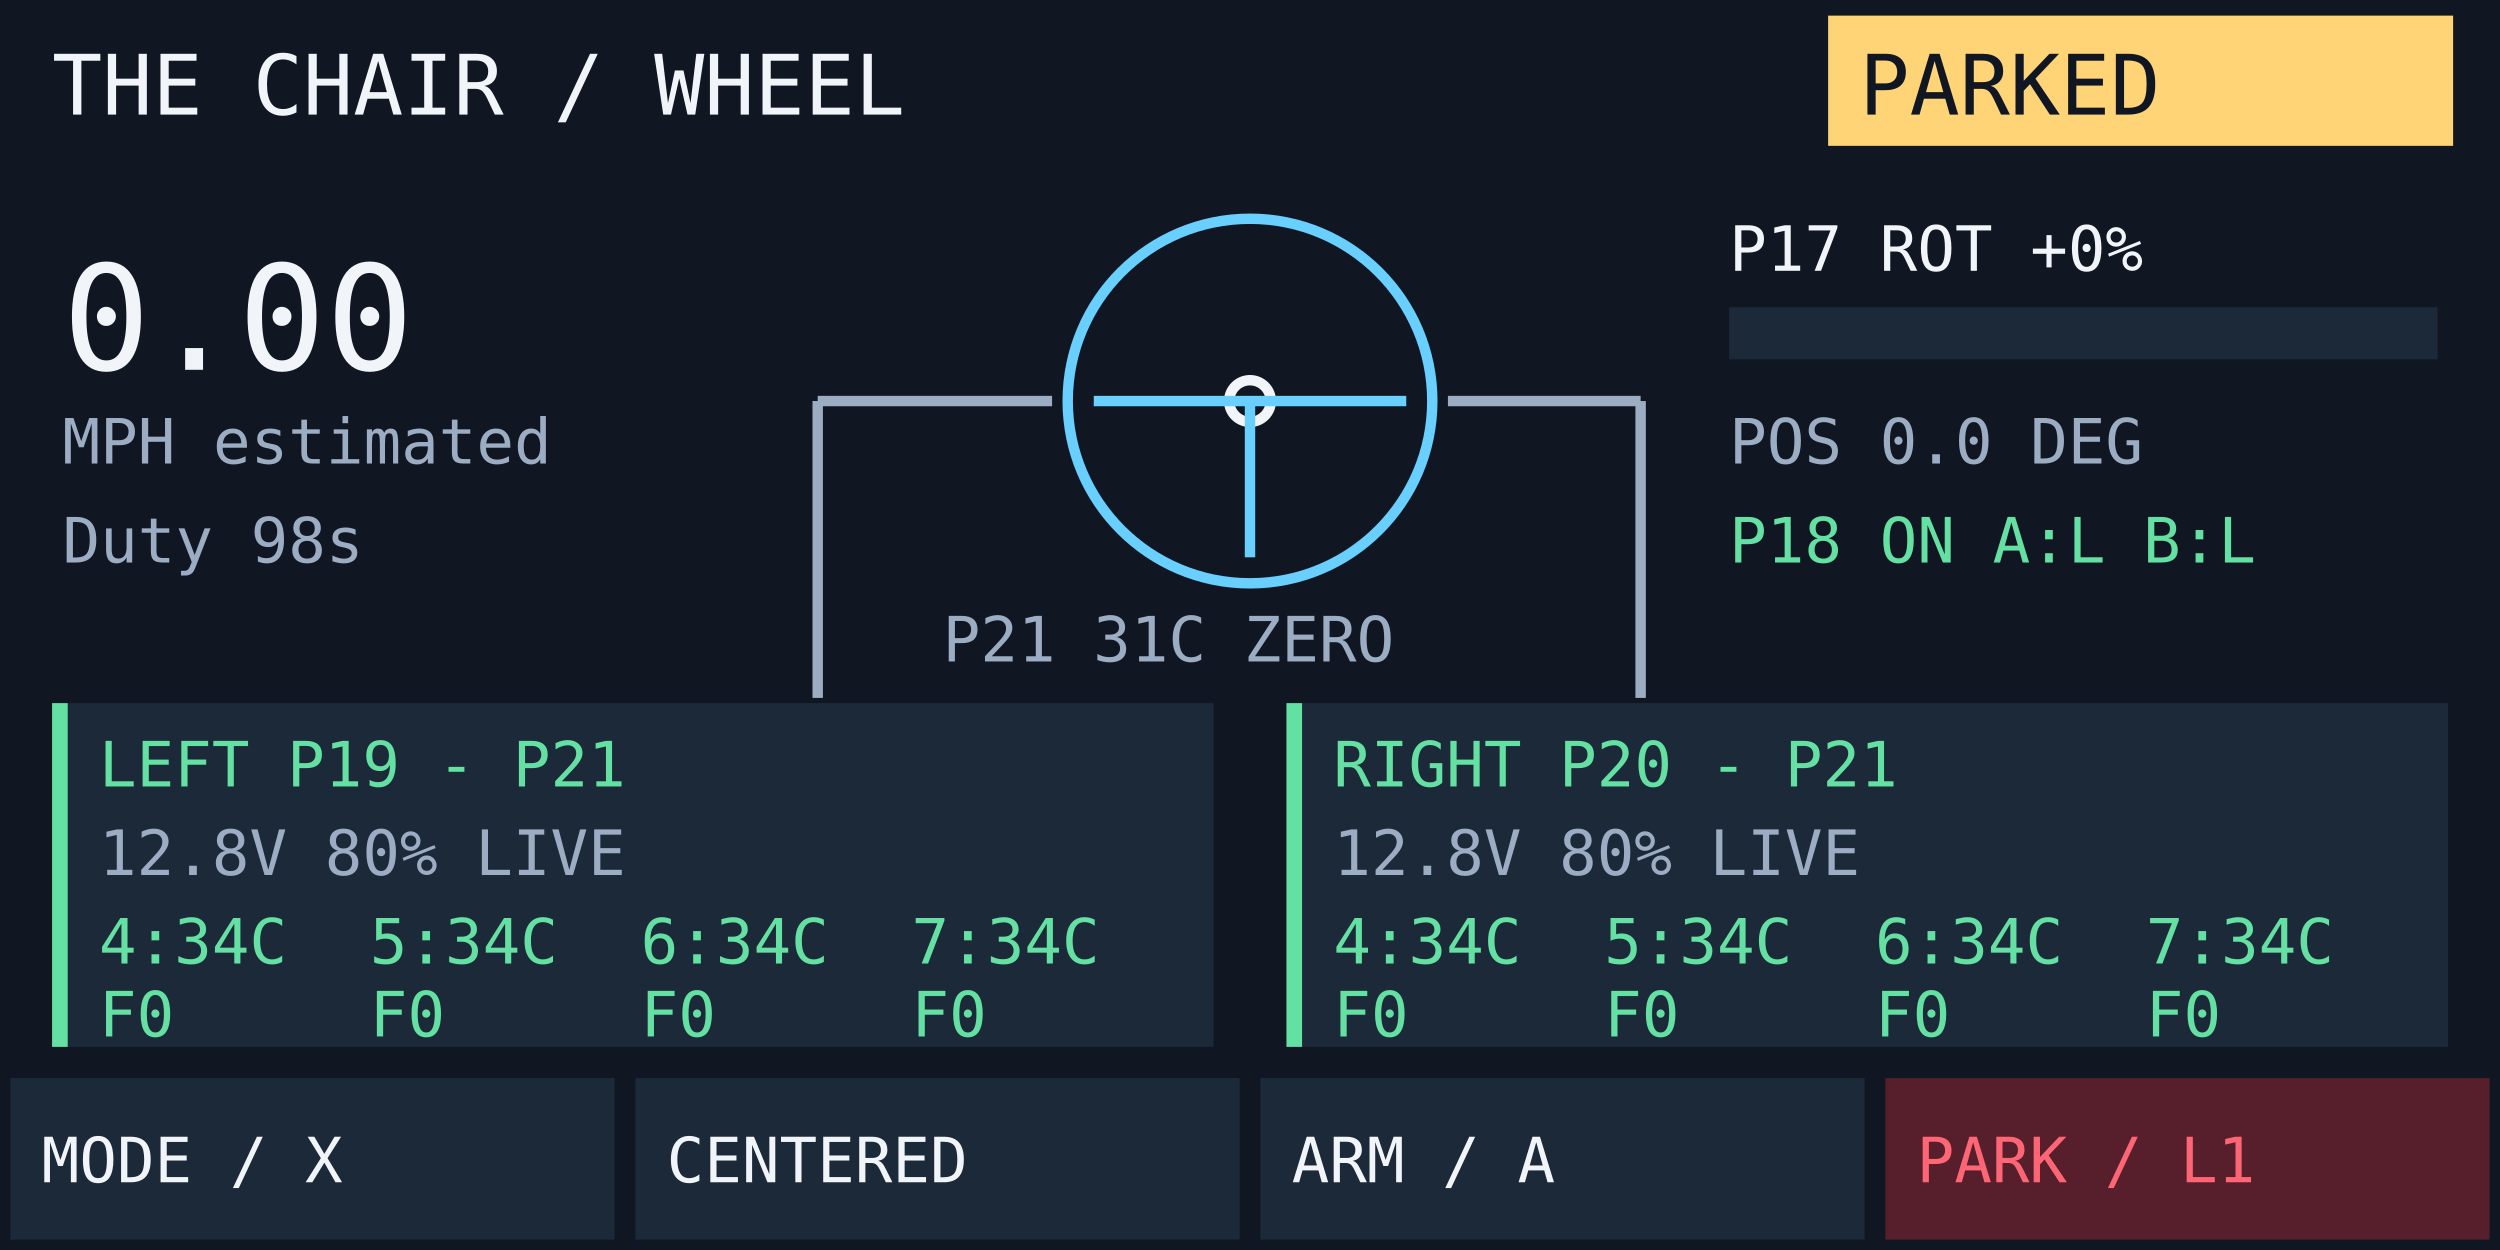
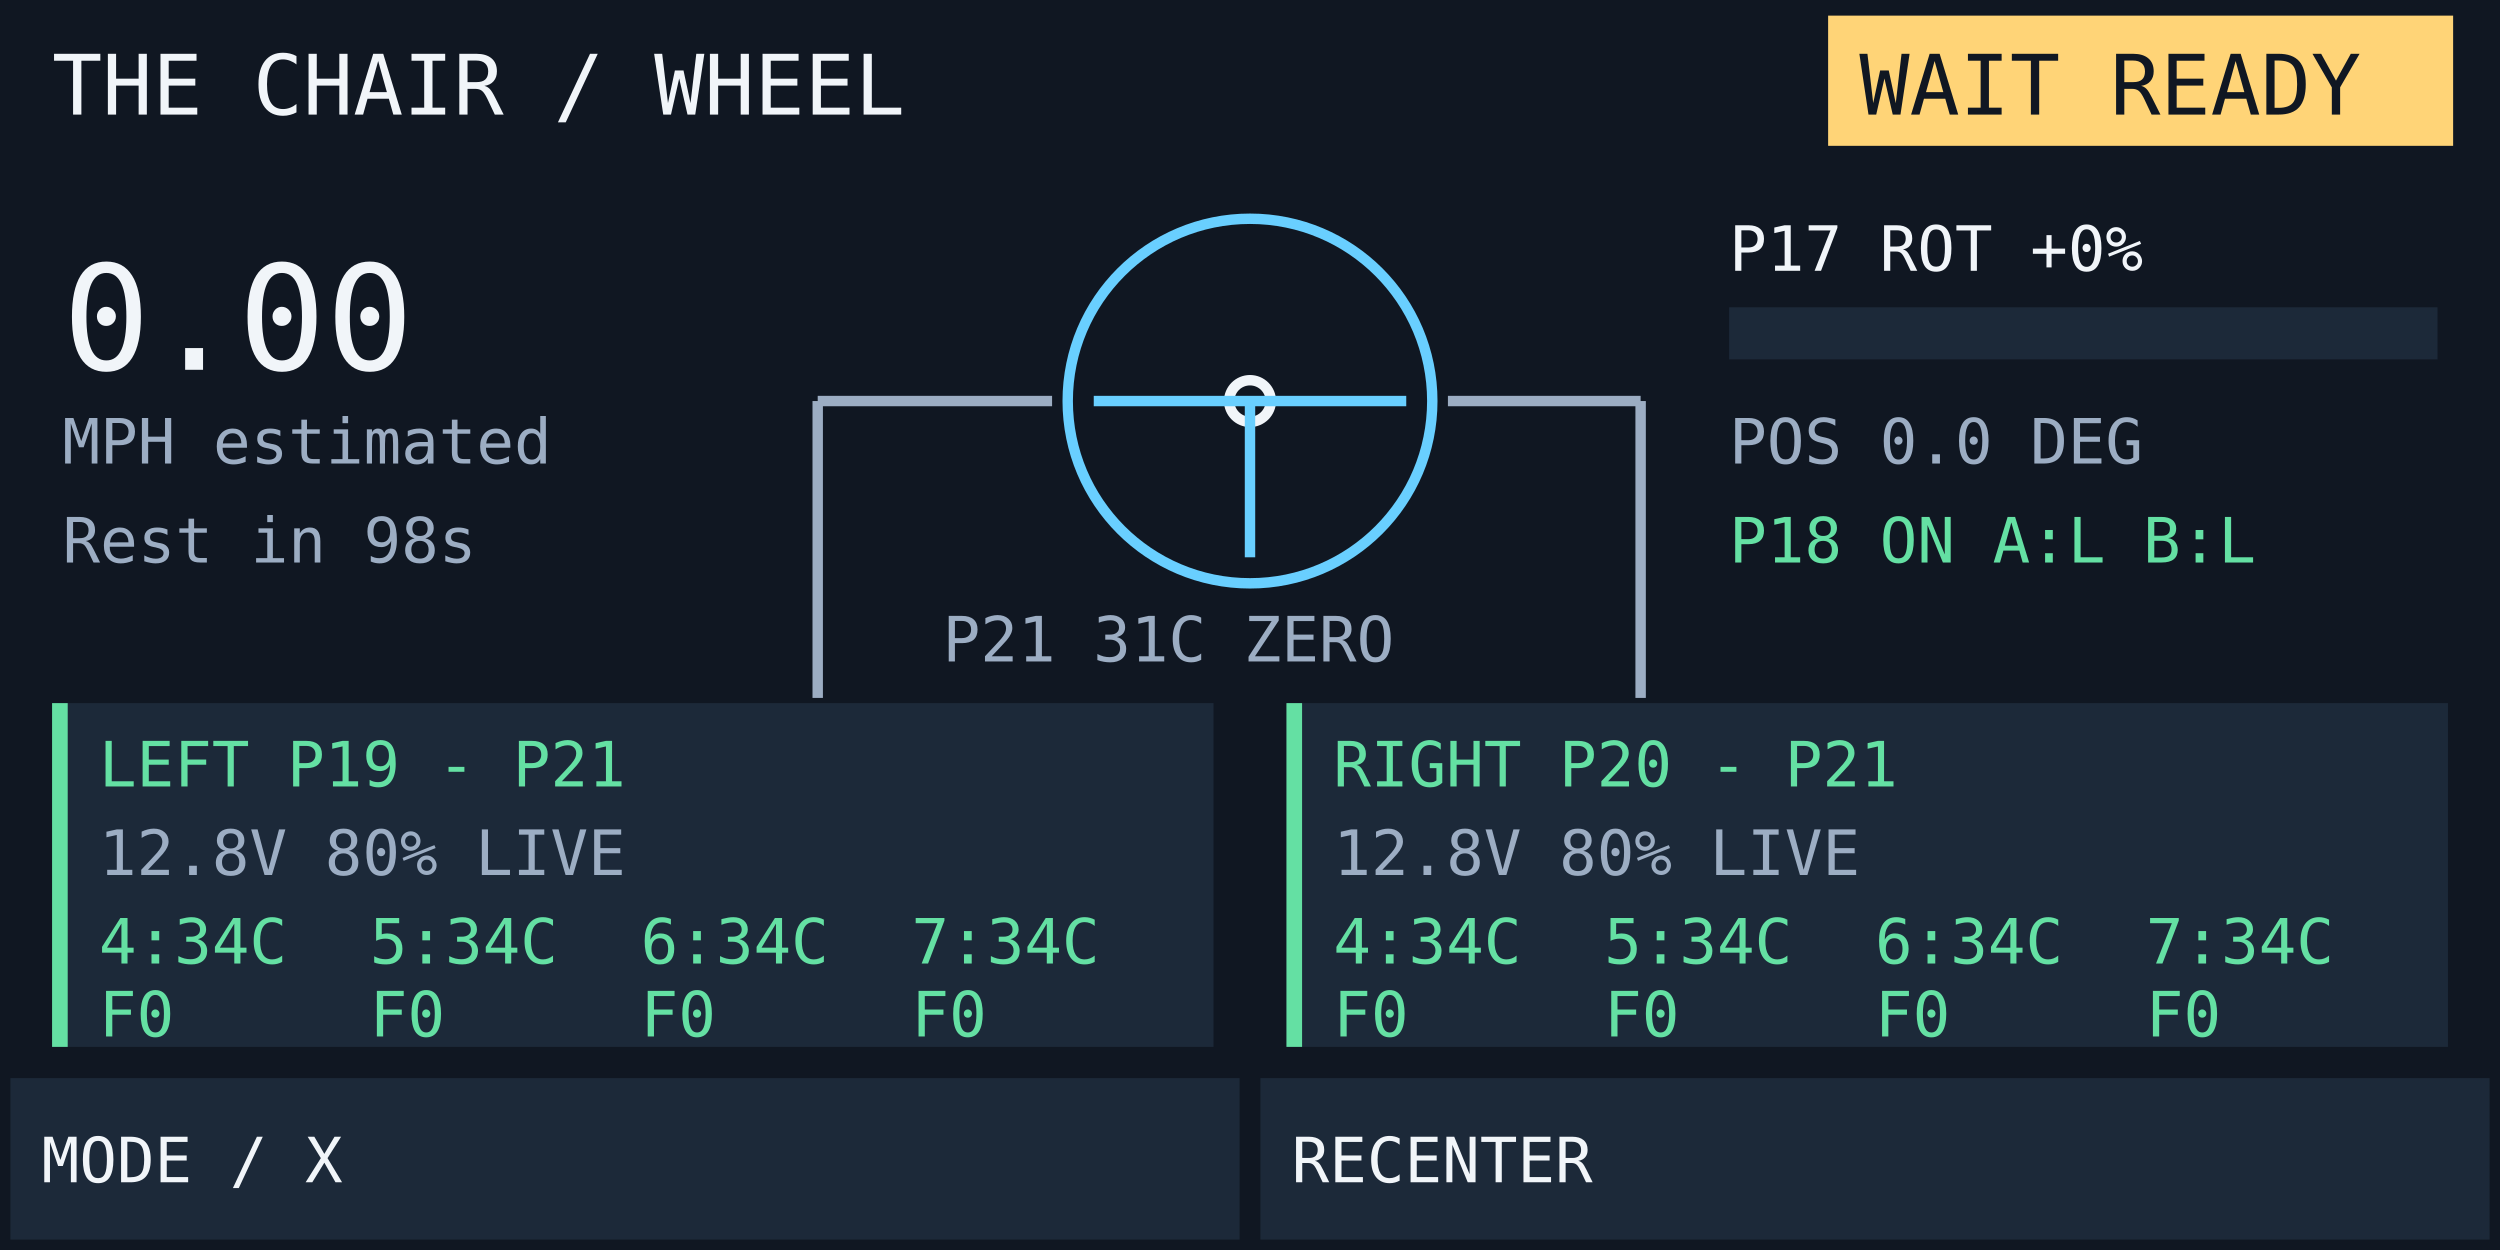
<svg xmlns="http://www.w3.org/2000/svg" viewBox="0 0 480 240" width="960" height="480" role="img" aria-labelledby="title desc">
  <rect x="0" y="0" width="480" height="240" fill="#101722" />
  <text x="10" y="22" font-family="monospace" font-size="16" fill="#f1f5f9">THE CHAIR / WHEEL</text>
  <rect x="351" y="3" width="120" height="25" fill="#ffd477" />
-   <text x="357" y="22" font-family="monospace" font-size="16" fill="#101722">PARKED</text>
+   <text x="357" y="22" font-family="monospace" font-size="16" fill="#101722">WAIT READY</text>
  <text x="12" y="71" font-family="monospace" font-size="28" fill="#f1f5f9">0.00</text>
  <text x="12" y="89" font-family="monospace" font-size="12" fill="#9cadc3">MPH estimated</text>
-   <text x="12" y="108" font-family="monospace" font-size="12" fill="#9cadc3">Duty  98s</text>
+   <text x="12" y="108" font-family="monospace" font-size="12" fill="#9cadc3">Rest in  98s</text>
  <text x="332" y="52" font-family="monospace" font-size="12" fill="#f1f5f9">P17 ROT   +0%</text>
  <rect x="332" y="59" width="136" height="10" fill="#1c2939" />
  <text x="332" y="89" font-family="monospace" font-size="12" fill="#9cadc3">POS   0.0 DEG</text>
  <text x="332" y="108" font-family="monospace" font-size="12" fill="#64e0a3">P18 ON A:L B:L</text>
  <circle cx="240" cy="77" r="35" fill="none" stroke="#69cfff" stroke-width="2" />
  <circle cx="240" cy="77" r="4" fill="none" stroke="#f1f5f9" stroke-width="2" />
  <path d="M210 77 L270 77" stroke="#69cfff" stroke-width="2" />
  <path d="M240 77 L240 107" stroke="#69cfff" stroke-width="2" />
  <text x="181" y="127" font-family="monospace" font-size="12" fill="#9cadc3">P21 31C ZERO</text>
  <path d="M202 77 L157 77" stroke="#9cadc3" stroke-width="2" />
  <path d="M157 77 L157 134" stroke="#9cadc3" stroke-width="2" />
  <path d="M278 77 L315 77" stroke="#9cadc3" stroke-width="2" />
  <path d="M315 77 L315 134" stroke="#9cadc3" stroke-width="2" />
  <rect x="10" y="135" width="223" height="66" fill="#1c2939" />
  <rect x="10" y="135" width="3" height="66" fill="#64e0a3" />
  <text x="19" y="151" font-family="monospace" font-size="12" fill="#64e0a3">LEFT   P19 - P21</text>
  <text x="19" y="168" font-family="monospace" font-size="12" fill="#9cadc3">12.8V 80% LIVE</text>
  <text x="19" y="185" font-family="monospace" font-size="12" fill="#64e0a3">4:34C</text>
  <text x="19" y="199" font-family="monospace" font-size="12" fill="#64e0a3">F0</text>
  <text x="71" y="185" font-family="monospace" font-size="12" fill="#64e0a3">5:34C</text>
  <text x="71" y="199" font-family="monospace" font-size="12" fill="#64e0a3">F0</text>
  <text x="123" y="185" font-family="monospace" font-size="12" fill="#64e0a3">6:34C</text>
  <text x="123" y="199" font-family="monospace" font-size="12" fill="#64e0a3">F0</text>
  <text x="175" y="185" font-family="monospace" font-size="12" fill="#64e0a3">7:34C</text>
  <text x="175" y="199" font-family="monospace" font-size="12" fill="#64e0a3">F0</text>
  <rect x="247" y="135" width="223" height="66" fill="#1c2939" />
  <rect x="247" y="135" width="3" height="66" fill="#64e0a3" />
  <text x="256" y="151" font-family="monospace" font-size="12" fill="#64e0a3">RIGHT  P20 - P21</text>
  <text x="256" y="168" font-family="monospace" font-size="12" fill="#9cadc3">12.8V 80% LIVE</text>
  <text x="256" y="185" font-family="monospace" font-size="12" fill="#64e0a3">4:34C</text>
  <text x="256" y="199" font-family="monospace" font-size="12" fill="#64e0a3">F0</text>
  <text x="308" y="185" font-family="monospace" font-size="12" fill="#64e0a3">5:34C</text>
  <text x="308" y="199" font-family="monospace" font-size="12" fill="#64e0a3">F0</text>
  <text x="360" y="185" font-family="monospace" font-size="12" fill="#64e0a3">6:34C</text>
  <text x="360" y="199" font-family="monospace" font-size="12" fill="#64e0a3">F0</text>
  <text x="412" y="185" font-family="monospace" font-size="12" fill="#64e0a3">7:34C</text>
  <text x="412" y="199" font-family="monospace" font-size="12" fill="#64e0a3">F0</text>
-   <rect x="2" y="207" width="116" height="31" fill="#1c2939" />
+   <rect x="2" y="207" width="236" height="31" fill="#1c2939" />
  <text x="8" y="227" font-family="monospace" font-size="12" fill="#f1f5f9">MODE / X</text>
-   <rect x="122" y="207" width="116" height="31" fill="#1c2939" />
-   <text x="128" y="227" font-family="monospace" font-size="12" fill="#f1f5f9">CENTERED</text>
-   <rect x="242" y="207" width="116" height="31" fill="#1c2939" />
-   <text x="248" y="227" font-family="monospace" font-size="12" fill="#f1f5f9">ARM / A</text>
-   <rect x="362" y="207" width="116" height="31" fill="#571e2c" />
-   <text x="368" y="227" font-family="monospace" font-size="12" fill="#ff6675">PARK / L1</text>
+   <rect x="242" y="207" width="236" height="31" fill="#1c2939" />
+   <text x="248" y="227" font-family="monospace" font-size="12" fill="#f1f5f9">RECENTER</text>
</svg>
